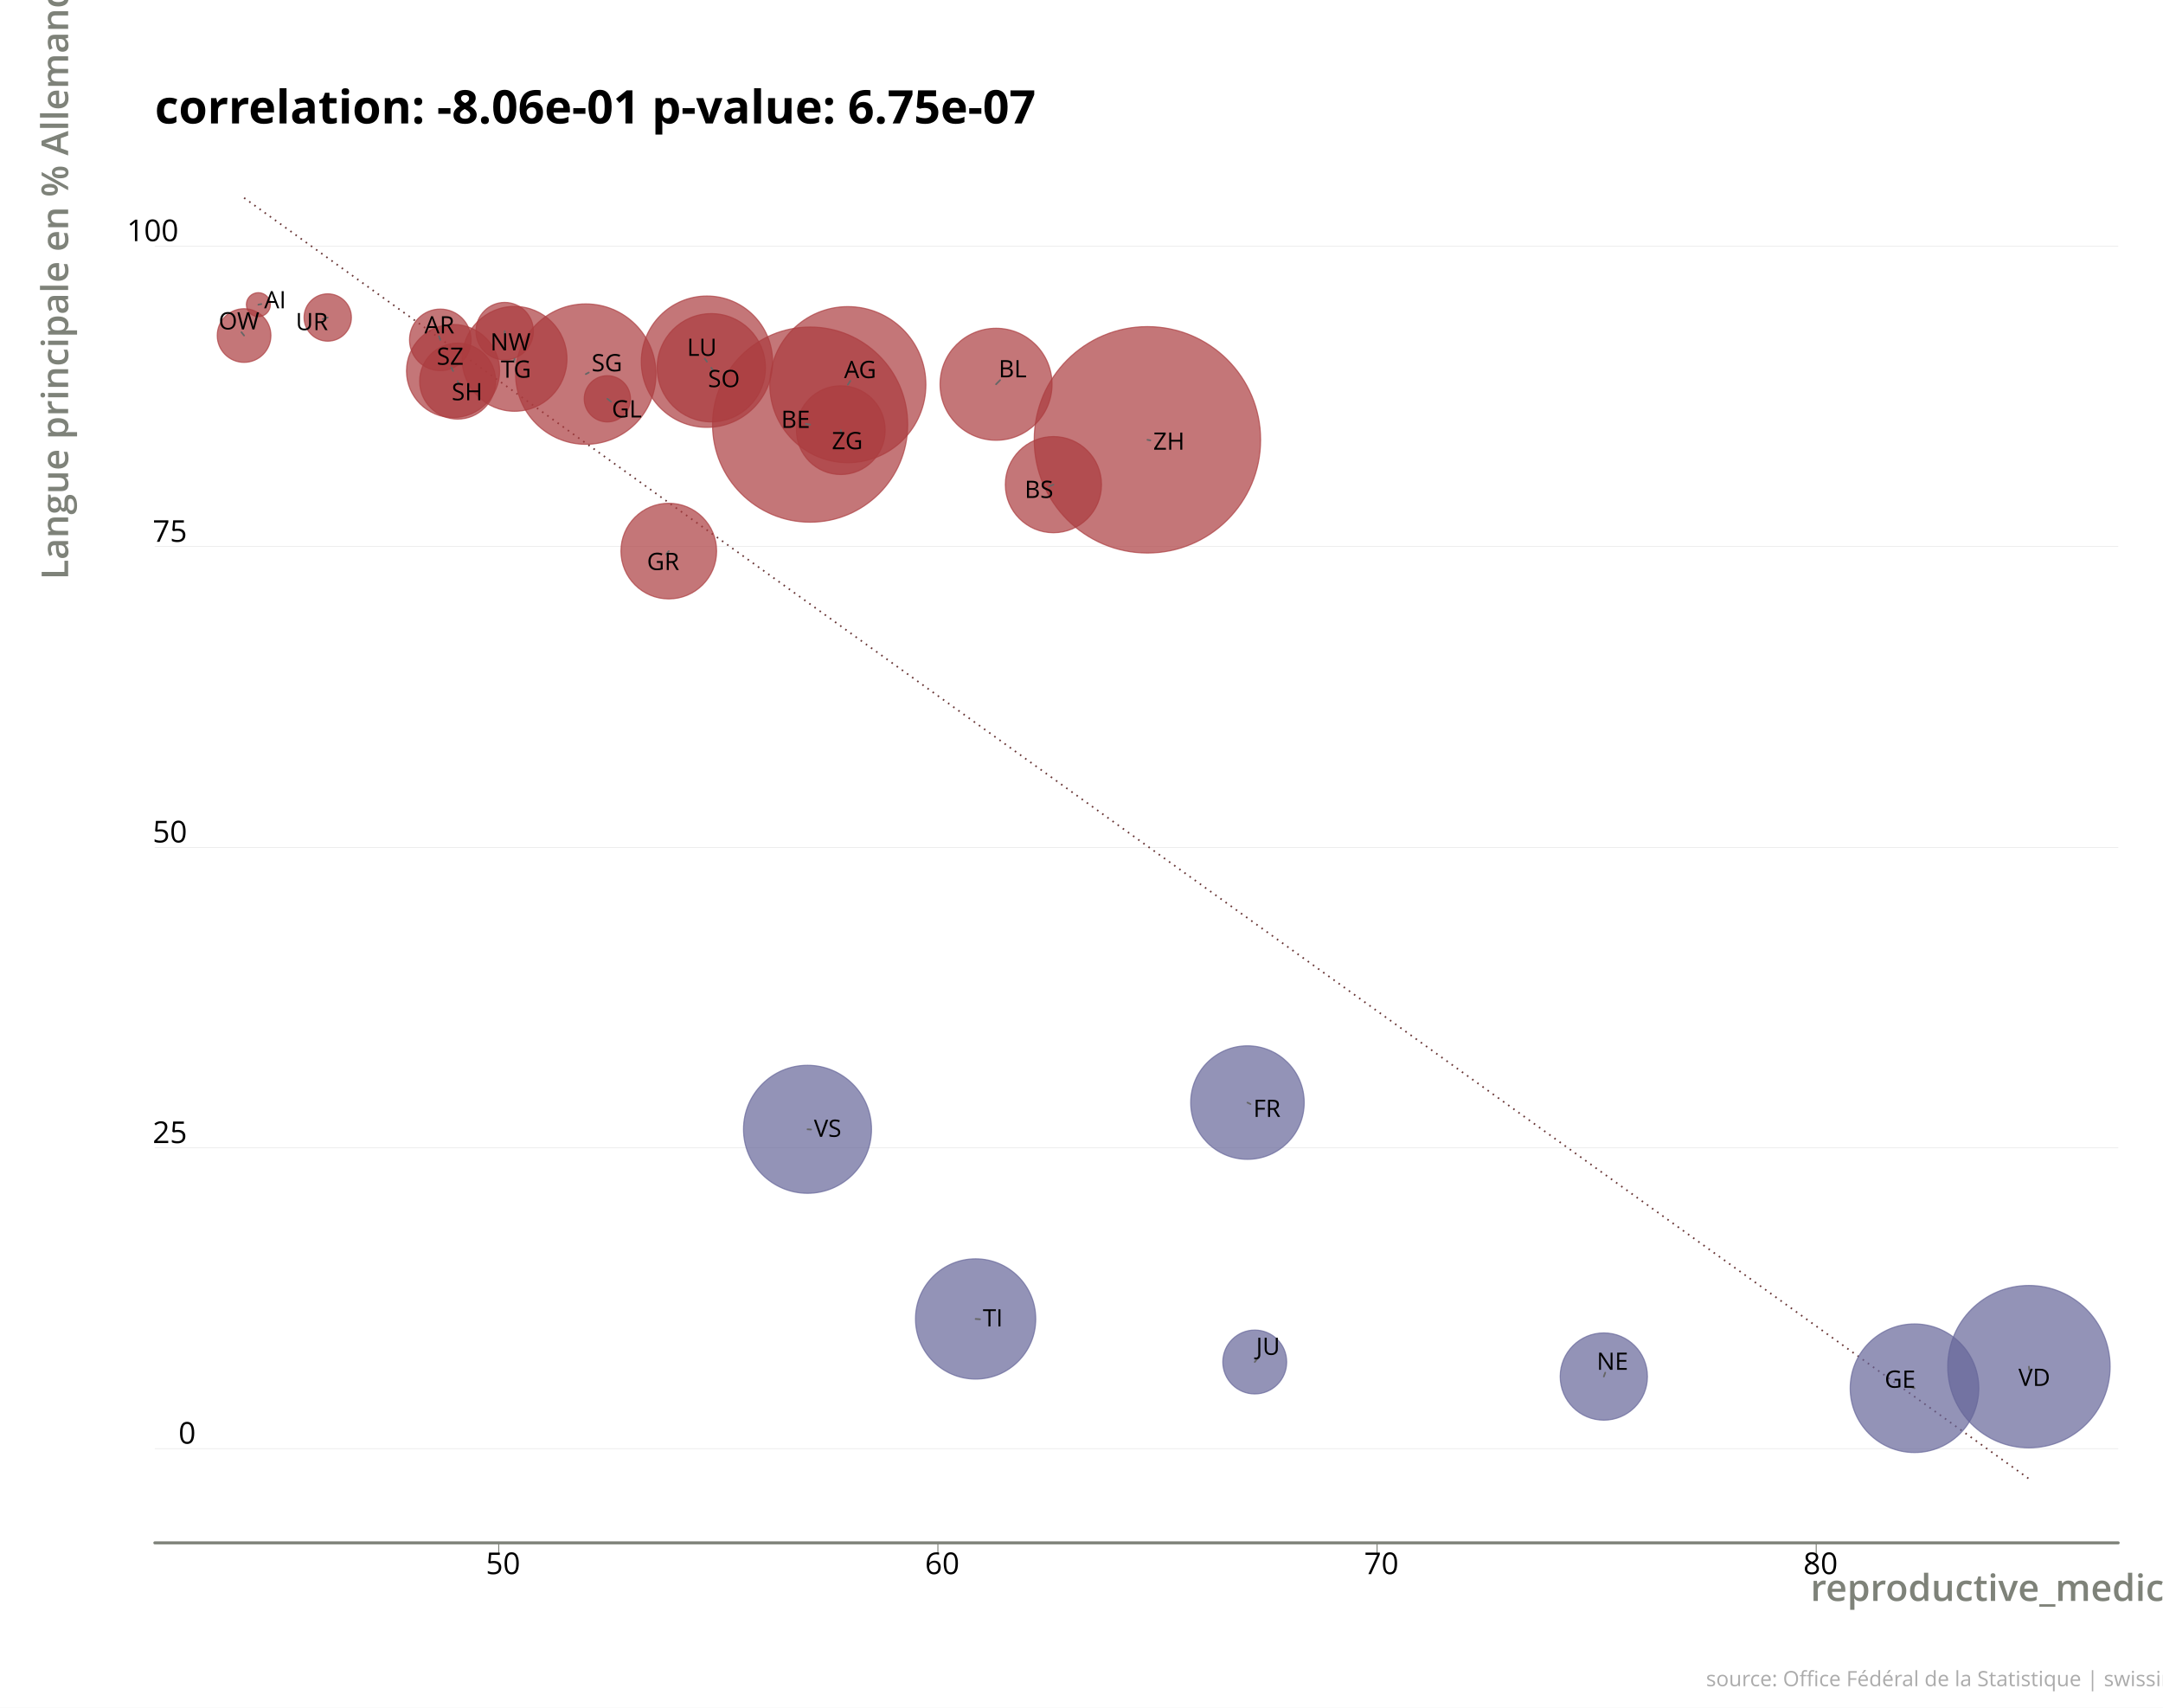
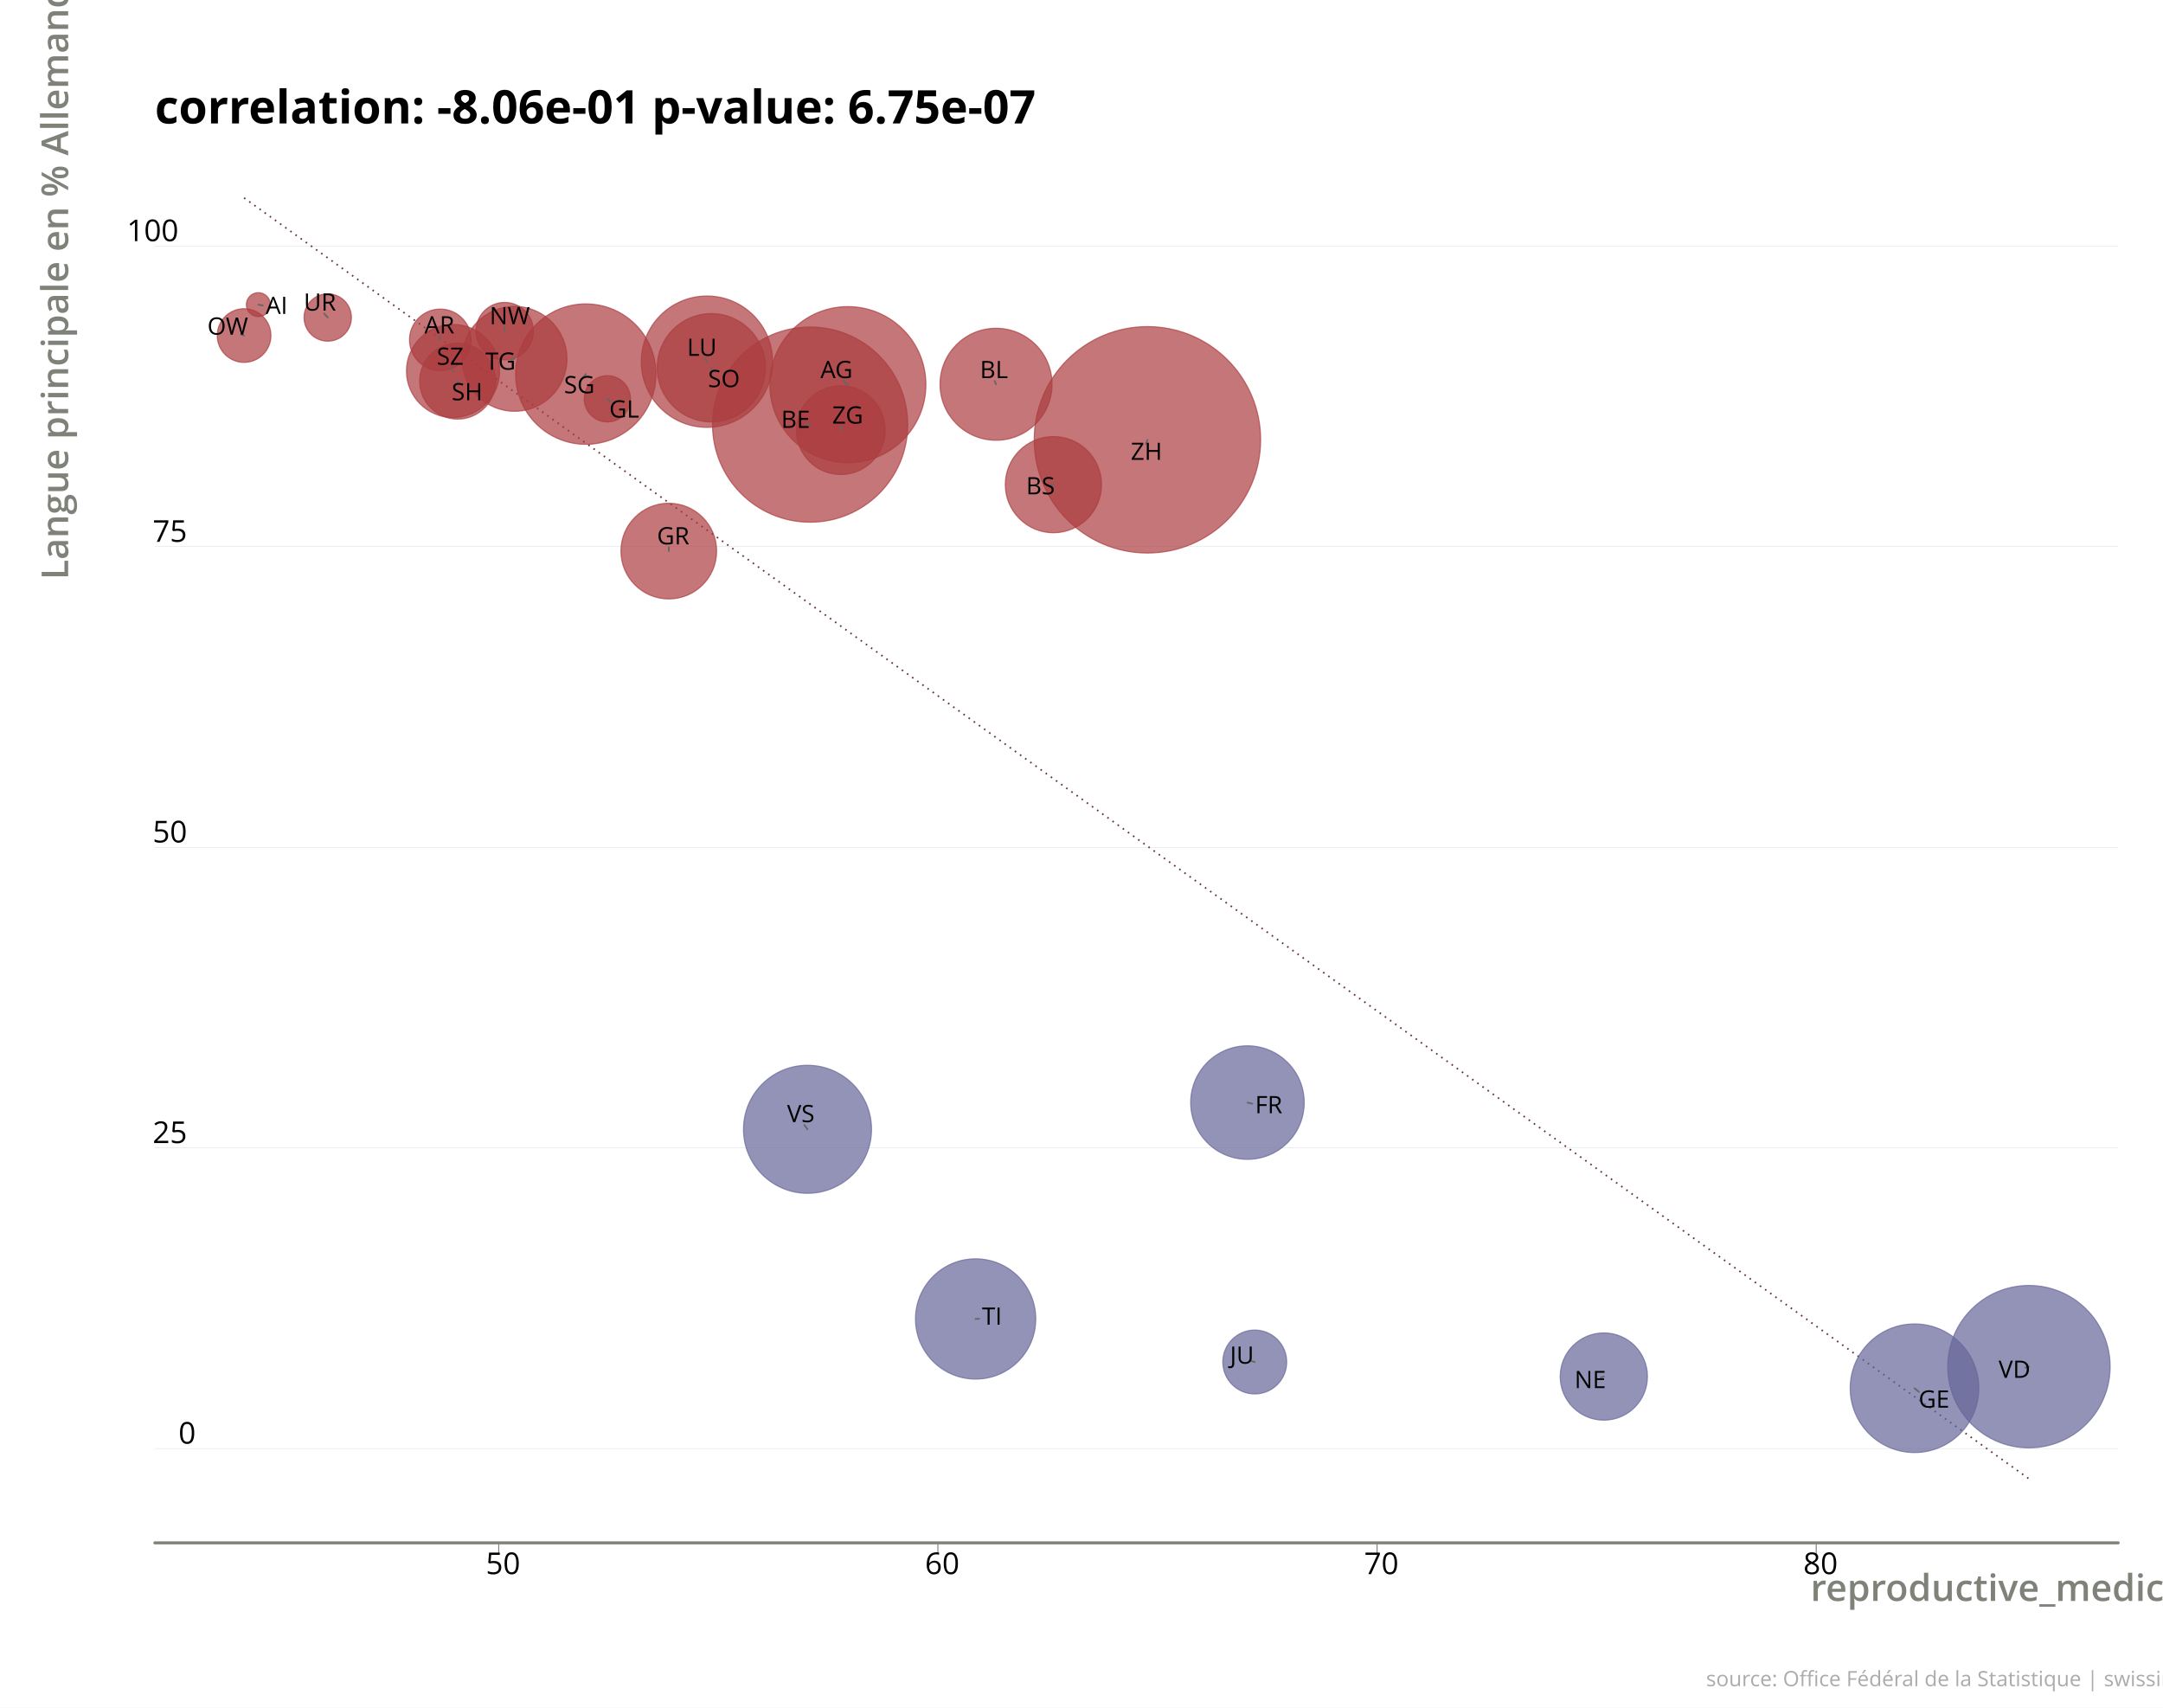
<svg xmlns="http://www.w3.org/2000/svg" viewBox="0 0 1368.00 1080.00">
  <defs>
    <style type="text/css">
    line, polyline, path, rect, circle {
      fill: none;
      stroke: #000000;
      stroke-linecap: round;
      stroke-linejoin: round;
      stroke-miterlimit: 10.00;
    }
  </style>
  </defs>
  <rect width="100%" height="100%" style="stroke: none; fill: #FFFFFF;" />
  <polyline points="97.93,916.08 1339.65,916.08 " style="stroke-width: 0.21; stroke: #D3D3D3;" />
  <polyline points="97.93,725.95 1339.65,725.95 " style="stroke-width: 0.21; stroke: #D3D3D3;" />
  <polyline points="97.93,535.83 1339.65,535.83 " style="stroke-width: 0.21; stroke: #D3D3D3;" />
  <polyline points="97.93,345.71 1339.65,345.71 " style="stroke-width: 0.21; stroke: #D3D3D3;" />
  <polyline points="97.93,155.59 1339.65,155.59 " style="stroke-width: 0.21; stroke: #D3D3D3;" />
  <polyline points="154.37,125.15 168.66,135.40 182.95,145.65 197.24,155.91 211.53,166.16 225.82,176.42 240.11,186.67 254.40,196.93 268.68,207.18 282.97,217.43 297.26,227.69 311.55,237.94 325.84,248.20 340.13,258.45 354.42,268.70 368.71,278.96 383.00,289.21 397.29,299.47 411.58,309.72 425.86,319.98 440.15,330.23 454.44,340.48 468.73,350.74 483.02,360.99 497.31,371.25 511.60,381.50 525.89,391.75 540.18,402.01 554.47,412.26 568.76,422.52 583.05,432.77 597.33,443.03 611.62,453.28 625.91,463.53 640.20,473.79 654.49,484.04 668.78,494.30 683.07,504.55 697.36,514.80 711.65,525.06 725.94,535.31 740.23,545.57 754.51,555.82 768.80,566.07 783.09,576.33 797.38,586.58 811.67,596.84 825.96,607.09 840.25,617.35 854.54,627.60 868.83,637.85 883.12,648.11 897.41,658.36 911.69,668.62 925.98,678.87 940.27,689.12 954.56,699.38 968.85,709.63 983.14,719.89 997.43,730.14 1011.72,740.40 1026.01,750.65 1040.30,760.90 1054.59,771.16 1068.87,781.41 1083.16,791.67 1097.45,801.92 1111.74,812.17 1126.03,822.43 1140.32,832.68 1154.61,842.94 1168.90,853.19 1183.19,863.45 1197.48,873.70 1211.77,883.95 1226.06,894.21 1240.34,904.46 1254.63,914.72 1268.92,924.97 1283.21,935.22 " style="stroke-width: 1.07; stroke: #663333; stroke-dasharray: 1,3; stroke-linecap: butt;" />
  <circle cx="536.23" cy="243.27" r="37.02pt" style="stroke-width: 0.71; stroke: #AB3D3F; stroke-opacity: 0.70; fill: #AB3D3F; fill-opacity: 0.70;" />
  <circle cx="163.40" cy="192.67" r="5.69pt" style="stroke-width: 0.71; stroke: #AB3D3F; stroke-opacity: 0.70; fill: #AB3D3F; fill-opacity: 0.70;" />
  <circle cx="278.47" cy="214.94" r="14.60pt" style="stroke-width: 0.71; stroke: #AB3D3F; stroke-opacity: 0.70; fill: #AB3D3F; fill-opacity: 0.70;" />
  <circle cx="512.37" cy="268.53" r="46.29pt" style="stroke-width: 0.71; stroke: #AB3D3F; stroke-opacity: 0.70; fill: #AB3D3F; fill-opacity: 0.70;" />
  <circle cx="629.96" cy="243.02" r="26.56pt" style="stroke-width: 0.71; stroke: #AB3D3F; stroke-opacity: 0.70; fill: #AB3D3F; fill-opacity: 0.70;" />
  <circle cx="666.24" cy="306.50" r="22.81pt" style="stroke-width: 0.71; stroke: #AB3D3F; stroke-opacity: 0.70; fill: #AB3D3F; fill-opacity: 0.70;" />
  <circle cx="788.96" cy="697.29" r="26.92pt" style="stroke-width: 0.71; stroke: #666699; stroke-opacity: 0.70; fill: #666699; fill-opacity: 0.70;" />
  <circle cx="1210.84" cy="877.95" r="30.50pt" style="stroke-width: 0.71; stroke: #666699; stroke-opacity: 0.70; fill: #666699; fill-opacity: 0.70;" />
  <circle cx="384.12" cy="252.22" r="10.97pt" style="stroke-width: 0.71; stroke: #AB3D3F; stroke-opacity: 0.70; fill: #AB3D3F; fill-opacity: 0.70;" />
  <circle cx="422.98" cy="348.52" r="22.69pt" style="stroke-width: 0.71; stroke: #AB3D3F; stroke-opacity: 0.70; fill: #AB3D3F; fill-opacity: 0.70;" />
  <circle cx="793.58" cy="861.36" r="15.15pt" style="stroke-width: 0.71; stroke: #666699; stroke-opacity: 0.70; fill: #666699; fill-opacity: 0.70;" />
  <circle cx="447.12" cy="228.74" r="31.15pt" style="stroke-width: 0.71; stroke: #AB3D3F; stroke-opacity: 0.70; fill: #AB3D3F; fill-opacity: 0.70;" />
  <circle cx="1014.35" cy="870.55" r="20.69pt" style="stroke-width: 0.71; stroke: #666699; stroke-opacity: 0.70; fill: #666699; fill-opacity: 0.70;" />
  <circle cx="319.19" cy="209.42" r="13.63pt" style="stroke-width: 0.71; stroke: #AB3D3F; stroke-opacity: 0.70; fill: #AB3D3F; fill-opacity: 0.70;" />
  <circle cx="154.37" cy="212.20" r="12.73pt" style="stroke-width: 0.71; stroke: #AB3D3F; stroke-opacity: 0.70; fill: #AB3D3F; fill-opacity: 0.70;" />
  <circle cx="370.49" cy="236.60" r="33.30pt" style="stroke-width: 0.71; stroke: #AB3D3F; stroke-opacity: 0.70; fill: #AB3D3F; fill-opacity: 0.70;" />
  <circle cx="289.44" cy="241.03" r="18.02pt" style="stroke-width: 0.71; stroke: #AB3D3F; stroke-opacity: 0.70; fill: #AB3D3F; fill-opacity: 0.70;" />
  <circle cx="449.87" cy="232.57" r="25.68pt" style="stroke-width: 0.71; stroke: #AB3D3F; stroke-opacity: 0.70; fill: #AB3D3F; fill-opacity: 0.70;" />
  <circle cx="286.54" cy="234.63" r="22.09pt" style="stroke-width: 0.71; stroke: #AB3D3F; stroke-opacity: 0.70; fill: #AB3D3F; fill-opacity: 0.70;" />
  <circle cx="325.43" cy="226.94" r="24.87pt" style="stroke-width: 0.71; stroke: #AB3D3F; stroke-opacity: 0.70; fill: #AB3D3F; fill-opacity: 0.70;" />
  <circle cx="617.04" cy="834.13" r="28.52pt" style="stroke-width: 0.71; stroke: #666699; stroke-opacity: 0.70; fill: #666699; fill-opacity: 0.70;" />
  <circle cx="207.28" cy="200.79" r="11.23pt" style="stroke-width: 0.71; stroke: #AB3D3F; stroke-opacity: 0.70; fill: #AB3D3F; fill-opacity: 0.70;" />
  <circle cx="1283.21" cy="864.30" r="38.51pt" style="stroke-width: 0.71; stroke: #666699; stroke-opacity: 0.70; fill: #666699; fill-opacity: 0.70;" />
  <circle cx="510.72" cy="714.19" r="30.36pt" style="stroke-width: 0.71; stroke: #666699; stroke-opacity: 0.70; fill: #666699; fill-opacity: 0.70;" />
  <circle cx="531.77" cy="272.03" r="21.05pt" style="stroke-width: 0.71; stroke: #AB3D3F; stroke-opacity: 0.70; fill: #AB3D3F; fill-opacity: 0.70;" />
  <circle cx="725.69" cy="278.15" r="53.70pt" style="stroke-width: 0.71; stroke: #AB3D3F; stroke-opacity: 0.70; fill: #AB3D3F; fill-opacity: 0.70;" />
-   <line x1="537.77" y1="240.91" x2="536.23" y2="243.27" style="stroke-width: 1.07; stroke: #666666;" />
-   <text x="533.84" y="239.11" style="font-size: 11.38pt; font-family: Open Sans;">AG</text>
-   <line x1="165.26" y1="192.30" x2="163.40" y2="192.67" style="stroke-width: 1.07; stroke: #666666;" />
-   <text x="167.06" y="194.97" style="font-size: 11.38pt; font-family: Open Sans;">AI</text>
+   <line x1="533.48" y1="240.91" x2="536.23" y2="243.27" style="stroke-width: 1.07; stroke: #666666;" />
+   <text x="518.90" y="239.11" style="font-size: 11.38pt; font-family: Open Sans;">AG</text>
+   <line x1="166.21" y1="193.18" x2="163.40" y2="192.67" style="stroke-width: 1.07; stroke: #666666;" />
+   <text x="168.01" y="198.51" style="font-size: 11.38pt; font-family: Open Sans;">AI</text>
  <line x1="277.65" y1="212.66" x2="278.47" y2="214.94" style="stroke-width: 1.07; stroke: #666666;" />
  <text x="268.42" y="210.86" style="font-size: 11.38pt; font-family: Open Sans;">AR</text>
  <line x1="509.55" y1="268.04" x2="512.37" y2="268.53" style="stroke-width: 1.07; stroke: #666666;" />
  <text x="494.05" y="270.60" style="font-size: 11.38pt; font-family: Open Sans;">BE</text>
-   <line x1="632.51" y1="240.41" x2="629.96" y2="243.02" style="stroke-width: 1.07; stroke: #666666;" />
-   <text x="631.59" y="238.61" style="font-size: 11.38pt; font-family: Open Sans;">BL</text>
-   <line x1="663.46" y1="307.56" x2="666.24" y2="306.50" style="stroke-width: 1.07; stroke: #666666;" />
-   <text x="648.04" y="314.89" style="font-size: 11.38pt; font-family: Open Sans;">BS</text>
-   <line x1="790.88" y1="698.24" x2="788.96" y2="697.29" style="stroke-width: 1.07; stroke: #666666;" />
-   <text x="792.68" y="706.37" style="font-size: 11.38pt; font-family: Open Sans;">FR</text>
-   <line x1="1208.38" y1="877.02" x2="1210.84" y2="877.95" style="stroke-width: 1.07; stroke: #666666;" />
-   <text x="1191.97" y="877.64" style="font-size: 11.38pt; font-family: Open Sans;">GE</text>
-   <line x1="386.52" y1="254.09" x2="384.12" y2="252.22" style="stroke-width: 1.07; stroke: #666666;" />
-   <text x="386.95" y="264.01" style="font-size: 11.38pt; font-family: Open Sans;">GL</text>
-   <line x1="421.40" y1="350.56" x2="422.98" y2="348.52" style="stroke-width: 1.07; stroke: #666666;" />
-   <text x="409.18" y="360.48" style="font-size: 11.38pt; font-family: Open Sans;">GR</text>
-   <line x1="795.63" y1="858.65" x2="793.58" y2="861.36" style="stroke-width: 1.07; stroke: #666666;" />
-   <text x="794.42" y="856.85" style="font-size: 11.38pt; font-family: Open Sans;">JU</text>
-   <line x1="445.77" y1="226.84" x2="447.12" y2="228.74" style="stroke-width: 1.07; stroke: #666666;" />
-   <text x="434.51" y="225.04" style="font-size: 11.38pt; font-family: Open Sans;">LU</text>
-   <line x1="1015.23" y1="868.10" x2="1014.35" y2="870.55" style="stroke-width: 1.07; stroke: #666666;" />
-   <text x="1009.88" y="866.30" style="font-size: 11.38pt; font-family: Open Sans;">NE</text>
-   <line x1="319.32" y1="211.69" x2="319.19" y2="209.42" style="stroke-width: 1.07; stroke: #666666;" />
-   <text x="310.09" y="221.62" style="font-size: 11.38pt; font-family: Open Sans;">NW</text>
-   <line x1="152.70" y1="210.13" x2="154.37" y2="212.20" style="stroke-width: 1.07; stroke: #666666;" />
-   <text x="138.28" y="208.33" style="font-size: 11.38pt; font-family: Open Sans;">OW</text>
-   <line x1="372.37" y1="235.60" x2="370.49" y2="236.60" style="stroke-width: 1.07; stroke: #666666;" />
-   <text x="374.17" y="234.83" style="font-size: 11.38pt; font-family: Open Sans;">SG</text>
-   <line x1="290.40" y1="243.21" x2="289.44" y2="241.03" style="stroke-width: 1.07; stroke: #666666;" />
+   <line x1="629.03" y1="240.93" x2="629.96" y2="243.02" style="stroke-width: 1.07; stroke: #666666;" />
+   <text x="619.79" y="239.13" style="font-size: 11.38pt; font-family: Open Sans;">BL</text>
+   <line x1="664.39" y1="306.87" x2="666.24" y2="306.50" style="stroke-width: 1.07; stroke: #666666;" />
+   <text x="648.97" y="312.61" style="font-size: 11.38pt; font-family: Open Sans;">BS</text>
+   <line x1="792.01" y1="698.01" x2="788.96" y2="697.29" style="stroke-width: 1.07; stroke: #666666;" />
+   <text x="793.81" y="704.04" style="font-size: 11.38pt; font-family: Open Sans;">FR</text>
+   <line x1="1213.66" y1="880.28" x2="1210.84" y2="877.95" style="stroke-width: 1.07; stroke: #666666;" />
+   <text x="1213.45" y="890.21" style="font-size: 11.38pt; font-family: Open Sans;">GE</text>
+   <line x1="386.17" y1="254.14" x2="384.12" y2="252.22" style="stroke-width: 1.07; stroke: #666666;" />
+   <text x="385.33" y="264.06" style="font-size: 11.38pt; font-family: Open Sans;">GL</text>
+   <line x1="423.05" y1="346.05" x2="422.98" y2="348.52" style="stroke-width: 1.07; stroke: #666666;" />
+   <text x="415.54" y="344.25" style="font-size: 11.38pt; font-family: Open Sans;">GR</text>
+   <line x1="791.06" y1="860.60" x2="793.58" y2="861.36" style="stroke-width: 1.07; stroke: #666666;" />
+   <text x="777.93" y="862.42" style="font-size: 11.38pt; font-family: Open Sans;">JU</text>
+   <line x1="445.76" y1="226.83" x2="447.12" y2="228.74" style="stroke-width: 1.07; stroke: #666666;" />
+   <text x="434.52" y="225.03" style="font-size: 11.38pt; font-family: Open Sans;">LU</text>
+   <line x1="1012.53" y1="871.09" x2="1014.35" y2="870.55" style="stroke-width: 1.07; stroke: #666666;" />
+   <text x="995.82" y="877.86" style="font-size: 11.38pt; font-family: Open Sans;">NE</text>
+   <line x1="319.20" y1="206.85" x2="319.19" y2="209.42" style="stroke-width: 1.07; stroke: #666666;" />
+   <text x="309.65" y="205.05" style="font-size: 11.38pt; font-family: Open Sans;">NW</text>
+   <line x1="152.36" y1="211.52" x2="154.37" y2="212.20" style="stroke-width: 1.07; stroke: #666666;" />
+   <text x="131.16" y="211.64" style="font-size: 11.38pt; font-family: Open Sans;">OW</text>
+   <line x1="368.74" y1="238.77" x2="370.49" y2="236.60" style="stroke-width: 1.07; stroke: #666666;" />
+   <text x="356.72" y="248.69" style="font-size: 11.38pt; font-family: Open Sans;">SG</text>
+   <line x1="290.40" y1="243.20" x2="289.44" y2="241.03" style="stroke-width: 1.07; stroke: #666666;" />
  <text x="285.67" y="253.13" style="font-size: 11.38pt; font-family: Open Sans;">SH</text>
  <line x1="451.43" y1="234.91" x2="449.87" y2="232.57" style="stroke-width: 1.07; stroke: #666666;" />
  <text x="447.80" y="244.83" style="font-size: 11.38pt; font-family: Open Sans;">SO</text>
  <line x1="285.48" y1="232.48" x2="286.54" y2="234.63" style="stroke-width: 1.07; stroke: #666666;" />
  <text x="276.23" y="230.68" style="font-size: 11.38pt; font-family: Open Sans;">SZ</text>
-   <line x1="325.08" y1="228.94" x2="325.43" y2="226.94" style="stroke-width: 1.07; stroke: #666666;" />
-   <text x="316.75" y="238.86" style="font-size: 11.38pt; font-family: Open Sans;">TG</text>
-   <line x1="619.79" y1="834.33" x2="617.04" y2="834.13" style="stroke-width: 1.07; stroke: #666666;" />
-   <text x="621.59" y="838.86" style="font-size: 11.38pt; font-family: Open Sans;">TI</text>
-   <line x1="204.15" y1="201.77" x2="207.28" y2="200.79" style="stroke-width: 1.07; stroke: #666666;" />
-   <text x="187.03" y="208.79" style="font-size: 11.38pt; font-family: Open Sans;">UR</text>
-   <line x1="1283.46" y1="866.54" x2="1283.21" y2="864.30" style="stroke-width: 1.07; stroke: #666666;" />
-   <text x="1276.58" y="876.47" style="font-size: 11.38pt; font-family: Open Sans;">VD</text>
-   <line x1="512.97" y1="714.34" x2="510.72" y2="714.19" style="stroke-width: 1.07; stroke: #666666;" />
-   <text x="514.77" y="718.96" style="font-size: 11.38pt; font-family: Open Sans;">VS</text>
-   <line x1="532.23" y1="274.17" x2="531.77" y2="272.03" style="stroke-width: 1.07; stroke: #666666;" />
-   <text x="526.09" y="284.09" style="font-size: 11.38pt; font-family: Open Sans;">ZG</text>
-   <line x1="727.56" y1="278.51" x2="725.69" y2="278.15" style="stroke-width: 1.07; stroke: #666666;" />
-   <text x="729.36" y="284.38" style="font-size: 11.38pt; font-family: Open Sans;">ZH</text>
+   <line x1="323.32" y1="227.47" x2="325.43" y2="226.94" style="stroke-width: 1.07; stroke: #666666;" />
+   <text x="306.94" y="233.81" style="font-size: 11.38pt; font-family: Open Sans;">TG</text>
+   <line x1="619.25" y1="834.02" x2="617.04" y2="834.13" style="stroke-width: 1.07; stroke: #666666;" />
+   <text x="621.05" y="837.76" style="font-size: 11.38pt; font-family: Open Sans;">TI</text>
+   <line x1="205.01" y1="198.24" x2="207.28" y2="200.79" style="stroke-width: 1.07; stroke: #666666;" />
+   <text x="192.13" y="196.44" style="font-size: 11.38pt; font-family: Open Sans;">UR</text>
+   <line x1="1280.90" y1="864.89" x2="1283.21" y2="864.30" style="stroke-width: 1.07; stroke: #666666;" />
+   <text x="1264.03" y="871.37" style="font-size: 11.38pt; font-family: Open Sans;">VD</text>
+   <line x1="508.70" y1="711.48" x2="510.72" y2="714.19" style="stroke-width: 1.07; stroke: #666666;" />
+   <text x="497.80" y="709.68" style="font-size: 11.38pt; font-family: Open Sans;">VS</text>
+   <line x1="532.33" y1="269.68" x2="531.77" y2="272.03" style="stroke-width: 1.07; stroke: #666666;" />
+   <text x="526.33" y="267.88" style="font-size: 11.38pt; font-family: Open Sans;">ZG</text>
+   <line x1="724.71" y1="280.90" x2="725.69" y2="278.15" style="stroke-width: 1.07; stroke: #666666;" />
+   <text x="715.16" y="290.83" style="font-size: 11.38pt; font-family: Open Sans;">ZH</text>
  <text x="112.90" y="913.01" style="font-size: 14.30pt; font-family: Open Sans;">0</text>
  <text x="96.54" y="722.89" style="font-size: 14.30pt; font-family: Open Sans;">25</text>
  <text x="96.54" y="532.77" style="font-size: 14.30pt; font-family: Open Sans;">50</text>
  <text x="96.54" y="342.65" style="font-size: 14.30pt; font-family: Open Sans;">75</text>
  <text x="80.19" y="152.53" style="font-size: 14.30pt; font-family: Open Sans;">100</text>
  <polyline points="97.93,975.73 1339.65,975.73 " style="stroke-width: 1.92; stroke: #7E8279;" />
  <polyline points="315.43,983.10 315.43,975.73 " style="stroke-width: 0.64; stroke: #7E8279; stroke-linecap: butt;" />
  <polyline points="593.18,983.10 593.18,975.73 " style="stroke-width: 0.64; stroke: #7E8279; stroke-linecap: butt;" />
  <polyline points="870.93,983.10 870.93,975.73 " style="stroke-width: 0.64; stroke: #7E8279; stroke-linecap: butt;" />
  <polyline points="1148.68,983.10 1148.68,975.73 " style="stroke-width: 0.64; stroke: #7E8279; stroke-linecap: butt;" />
  <text x="307.25" y="995.50" style="font-size: 14.30pt; font-family: Open Sans;">50</text>
  <text x="585.00" y="995.50" style="font-size: 14.30pt; font-family: Open Sans;">60</text>
  <text x="862.75" y="995.50" style="font-size: 14.30pt; font-family: Open Sans;">70</text>
  <text x="1140.50" y="995.50" style="font-size: 14.30pt; font-family: Open Sans;">80</text>
  <text x="1145.06" y="1012.45" style="font-size: 17.60pt; fill: #7E8279; font-family: Open Sans Semibold;">reproductive_medicine</text>
  <text transform="translate(43.10,366.67) rotate(-90)" style="font-size: 17.60pt; fill: #7E8279; font-family: Open Sans Semibold;">Langue principale en % Allemand</text>
  <text x="97.93" y="78.07" style="font-size: 22.00pt; font-weight: bold; font-family: Open Sans;">correlation: -8.06e-01   p-value:  6.75e-07</text>
  <text x="1079.01" y="1066.38" style="font-size: 10.00pt; fill: #737373; fill-opacity: 0.60; font-family: Open Sans;">source: Office Fédéral de la Statistique | swissinfo.ch </text>
</svg>
